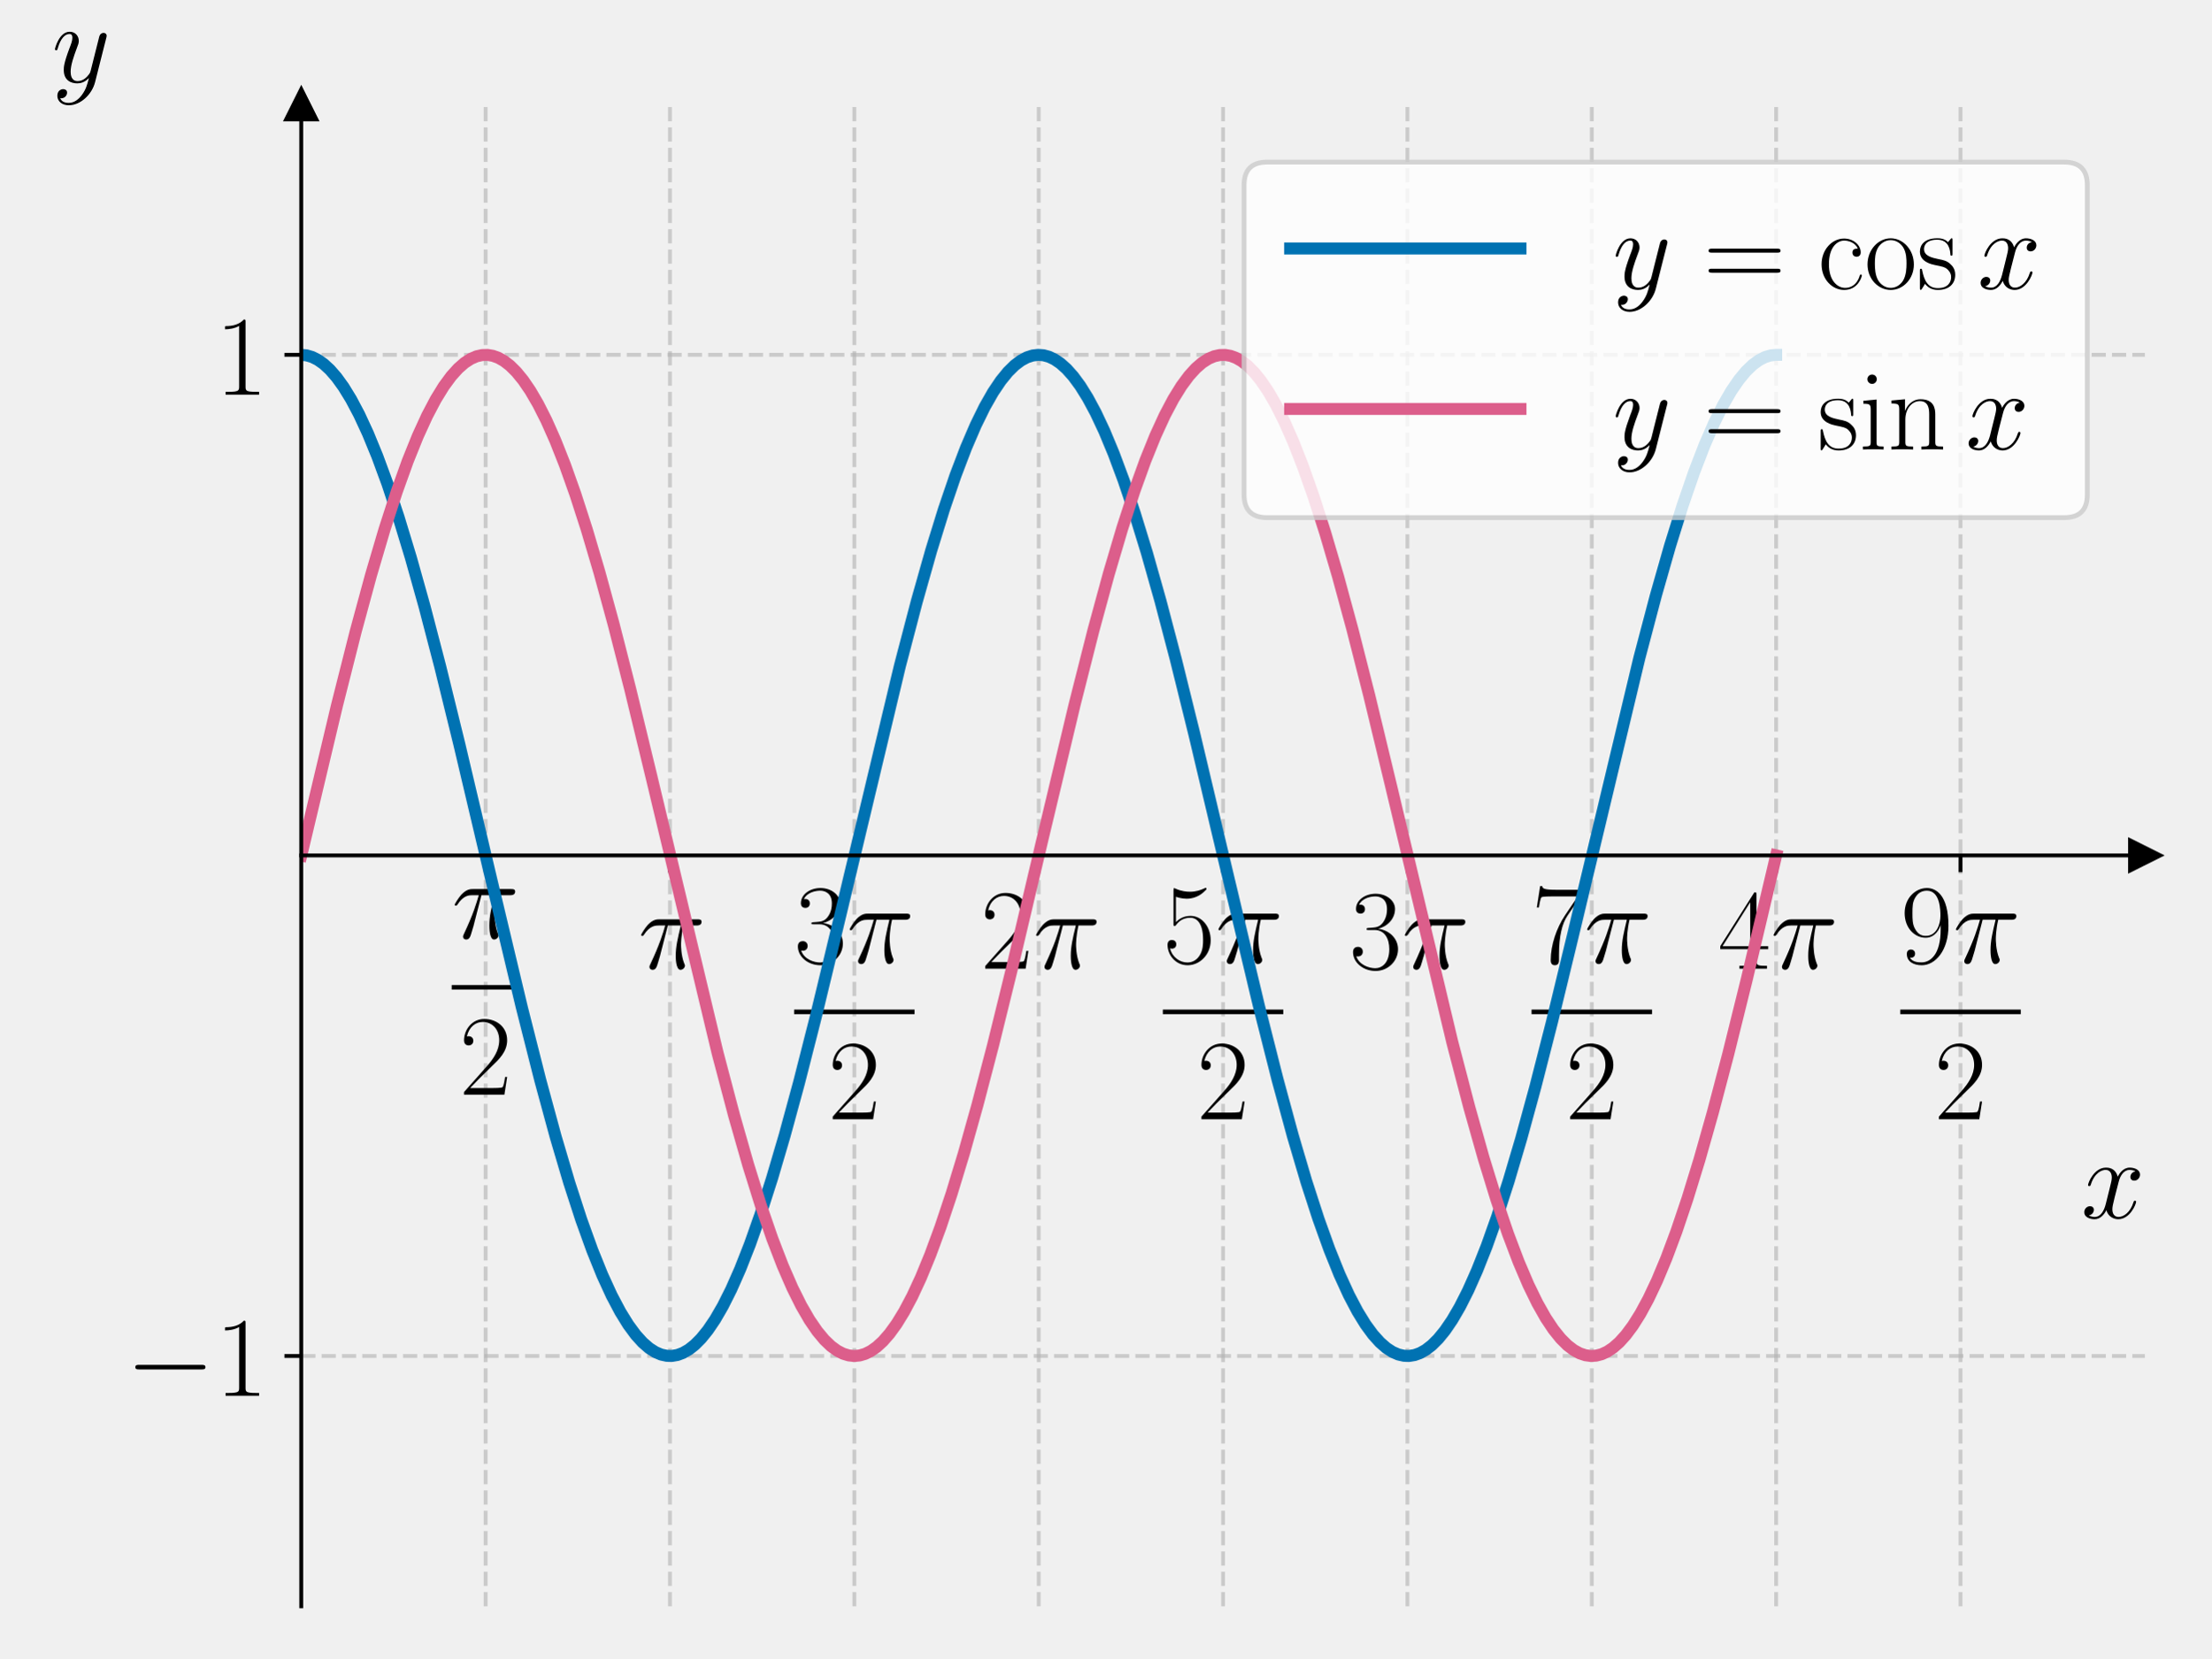
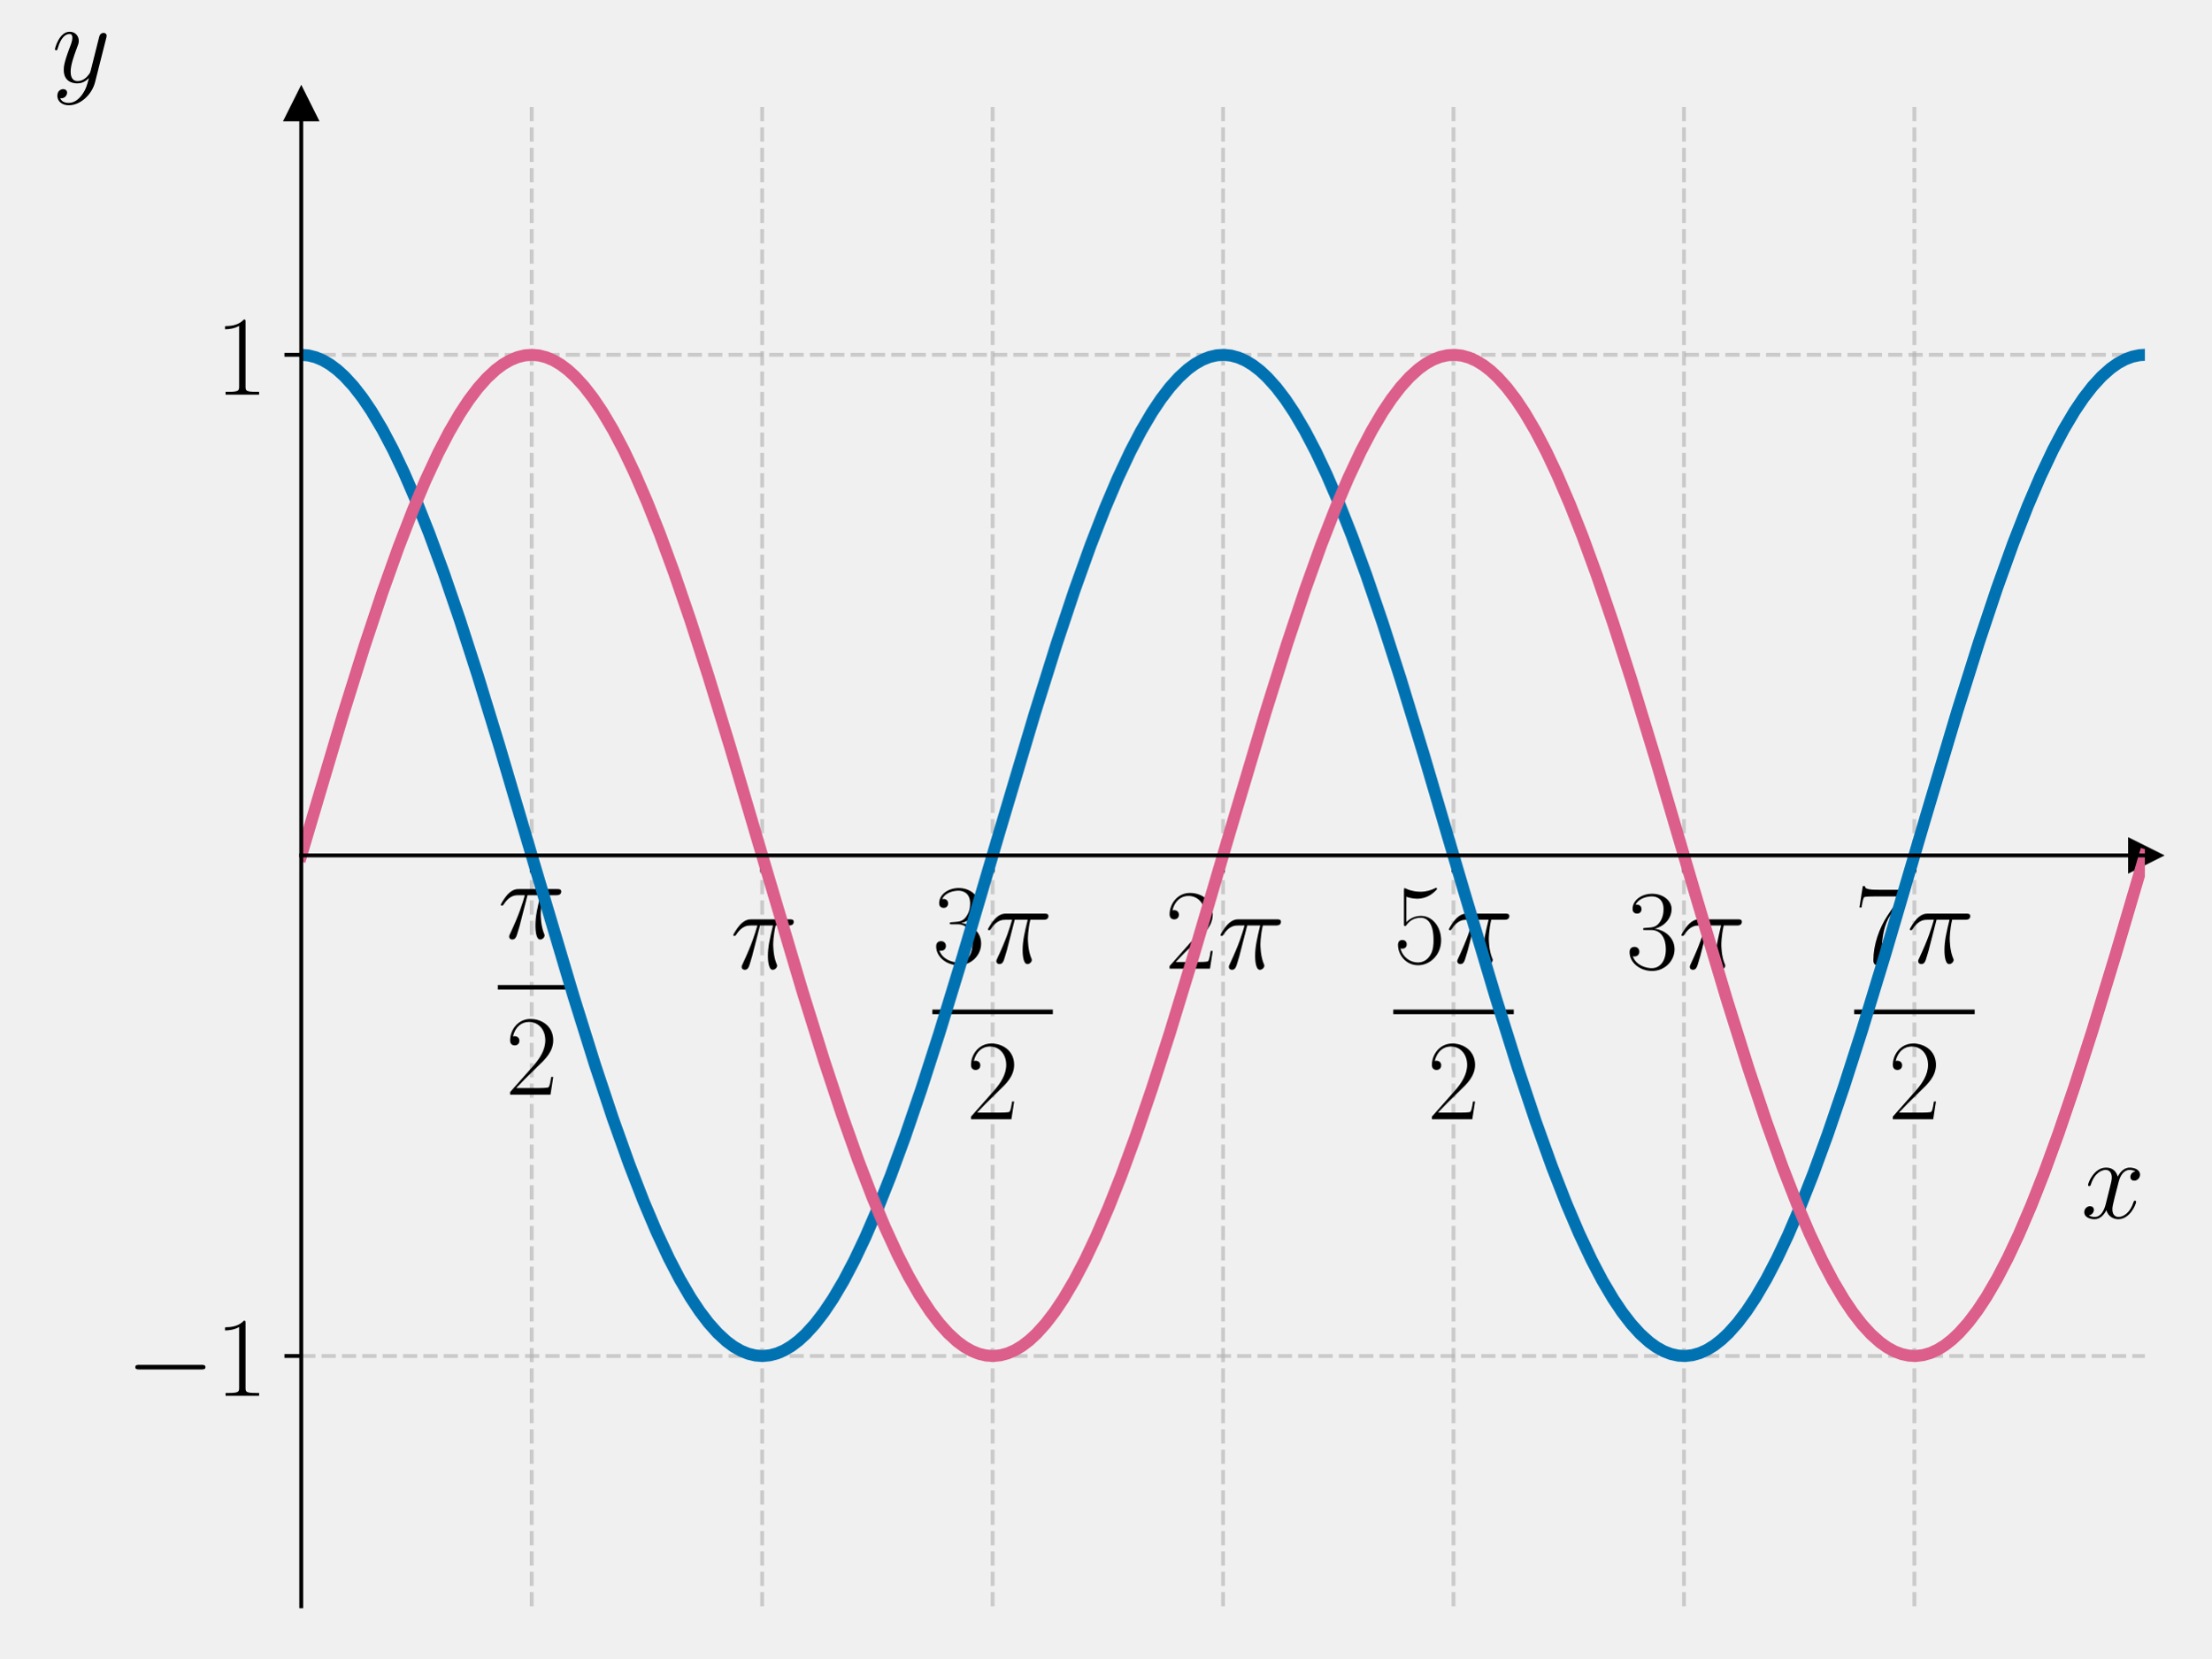
<svg xmlns="http://www.w3.org/2000/svg" xmlns:xlink="http://www.w3.org/1999/xlink" width="460.8pt" height="345.6pt" viewBox="0 0 460.8 345.6" version="1.1">
  <defs>
    <style type="text/css">*{stroke-linejoin: round; stroke-linecap: butt}</style>
  </defs>
  <g id="figure_1">
    <g id="patch_1">
      <path d="M 0 345.6  L 460.8 345.6  L 460.8 0  L 0 0  L 0 345.6  z " style="fill: none" />
    </g>
    <g id="axes_1">
      <g id="patch_2">
        <path d="M 62.778 334.8  L 447 334.8  L 447 21.788  L 62.778 21.788  L 62.778 334.8  z " style="fill: none" />
      </g>
      <g id="matplotlib.axis_1">
        <g id="xtick_1">
          <g id="line2d_1">
-             <path d="M 101.2 334.8  L 101.2 21.788  " clip-path="url(#p72a1cadec9)" style="fill: none; stroke-dasharray: 2.96,1.28; stroke-dashoffset: 0; stroke: #b0b0b0; stroke-opacity: 0.6; stroke-width: 0.8" />
+             <path d="M 110.806 334.8  L 110.806 21.788  " clip-path="url(#pe9a152a2b7)" style="fill: none; stroke-dasharray: 2.96,1.28; stroke-dashoffset: 0; stroke: #b0b0b0; stroke-opacity: 0.6; stroke-width: 0.8" />
          </g>
          <g id="line2d_2">
            <defs>
-               <path id="m06c91d2790" d="M 0 0  L 0 3.5  " style="stroke: #000000; stroke-width: 0.8" />
-             </defs>
-             <g>
-               <use xlink:href="#m06c91d2790" x="101.2" y="178.294" style="stroke: #000000; stroke-width: 0.8" />
+               <path id="m9944174d40" d="M 0 0  L 0 3.5  " style="stroke: #000000; stroke-width: 0.8" />
+             </defs>
+             <g>
+               <use xlink:href="#m9944174d40" x="110.806" y="178.294" style="stroke: #000000; stroke-width: 0.8" />
            </g>
          </g>
          <g id="text_1">
-             <g transform="translate(94.13103 211.7641) scale(0.24 -0.24)">
+             <g transform="translate(103.7366 211.7641) scale(0.24 -0.24)">
              <defs>
                <path id="CMMI12-19" d="M 1658 2408  L 2381 2408  C 2208 1692 2099 1226 2099 716  C 2099 626 2099 -64 2362 -64  C 2496 -64 2611 57 2611 166  C 2611 197 2611 210 2566 306  C 2394 747 2394 1296 2394 1341  C 2394 1379 2394 1832 2528 2408  L 3245 2408  C 3328 2408 3539 2408 3539 2612  C 3539 2752 3418 2752 3302 2752  L 1197 2752  C 1050 2752 832 2752 538 2440  C 371 2254 166 1916 166 1878  C 166 1840 198 1827 237 1827  C 282 1827 288 1846 320 1884  C 653 2408 986 2408 1146 2408  L 1510 2408  C 1370 1929 1210 1373 685 256  C 634 154 634 140 634 102  C 634 -32 749 -64 806 -64  C 992 -64 1043 102 1120 370  C 1222 696 1222 709 1286 964  L 1658 2408  z " transform="scale(0.015625)" />
                <path id="CMR17-32" d="M 2669 989  L 2554 989  C 2490 536 2438 459 2413 420  C 2381 369 1920 369 1830 369  L 602 369  C 832 619 1280 1072 1824 1597  C 2214 1967 2669 2402 2669 3035  C 2669 3790 2067 4224 1395 4224  C 691 4224 262 3604 262 3030  C 262 2780 448 2748 525 2748  C 589 2748 781 2787 781 3010  C 781 3207 614 3264 525 3264  C 486 3264 448 3258 422 3245  C 544 3790 915 4058 1306 4058  C 1862 4058 2227 3617 2227 3035  C 2227 2479 1901 2000 1536 1584  L 262 146  L 262 0  L 2515 0  L 2669 989  z " transform="scale(0.015625)" />
              </defs>
              <use xlink:href="#CMMI12-19" transform="translate(0 67.39804) scale(0.996264)" />
              <use xlink:href="#CMR17-32" transform="translate(6.610069 -68.33884) scale(0.996264)" />
              <path d="M 0 22.914  L 58.911 22.914  L 58.911 26.899  L 0 26.899  L 0 22.914  z " />
            </g>
          </g>
        </g>
        <g id="xtick_2">
          <g id="line2d_3">
-             <path d="M 139.622 334.8  L 139.622 21.788  " clip-path="url(#p72a1cadec9)" style="fill: none; stroke-dasharray: 2.96,1.28; stroke-dashoffset: 0; stroke: #b0b0b0; stroke-opacity: 0.6; stroke-width: 0.8" />
+             <path d="M 158.834 334.8  L 158.834 21.788  " clip-path="url(#pe9a152a2b7)" style="fill: none; stroke-dasharray: 2.96,1.28; stroke-dashoffset: 0; stroke: #b0b0b0; stroke-opacity: 0.6; stroke-width: 0.8" />
          </g>
          <g id="line2d_4">
            <g>
-               <use xlink:href="#m06c91d2790" x="139.622" y="178.294" style="stroke: #000000; stroke-width: 0.8" />
+               <use xlink:href="#m9944174d40" x="158.834" y="178.294" style="stroke: #000000; stroke-width: 0.8" />
            </g>
          </g>
          <g id="text_2">
-             <g transform="translate(132.9822 201.8982) scale(0.24 -0.24)">
+             <g transform="translate(152.1933 201.8982) scale(0.24 -0.24)">
              <use xlink:href="#CMMI12-19" transform="scale(0.996264)" />
            </g>
          </g>
        </g>
        <g id="xtick_3">
          <g id="line2d_5">
-             <path d="M 178.045 334.8  L 178.045 21.788  " clip-path="url(#p72a1cadec9)" style="fill: none; stroke-dasharray: 2.96,1.28; stroke-dashoffset: 0; stroke: #b0b0b0; stroke-opacity: 0.6; stroke-width: 0.8" />
+             <path d="M 206.861 334.8  L 206.861 21.788  " clip-path="url(#pe9a152a2b7)" style="fill: none; stroke-dasharray: 2.96,1.28; stroke-dashoffset: 0; stroke: #b0b0b0; stroke-opacity: 0.6; stroke-width: 0.8" />
          </g>
          <g id="line2d_6">
            <g>
-               <use xlink:href="#m06c91d2790" x="178.045" y="178.294" style="stroke: #000000; stroke-width: 0.8" />
+               <use xlink:href="#m9944174d40" x="206.861" y="178.294" style="stroke: #000000; stroke-width: 0.8" />
            </g>
          </g>
          <g id="text_3">
-             <g transform="translate(165.4925 216.8822) scale(0.24 -0.24)">
+             <g transform="translate(194.3092 216.8822) scale(0.24 -0.24)">
              <defs>
                <path id="CMR17-33" d="M 1414 2157  C 1984 2157 2234 1662 2234 1090  C 2234 320 1824 25 1453 25  C 1114 25 563 194 390 693  C 422 680 454 680 486 680  C 640 680 755 782 755 948  C 755 1133 614 1216 486 1216  C 378 1216 211 1165 211 926  C 211 335 787 -128 1466 -128  C 2176 -128 2720 430 2720 1085  C 2720 1707 2208 2157 1600 2227  C 2086 2328 2554 2756 2554 3329  C 2554 3820 2048 4179 1472 4179  C 890 4179 378 3829 378 3329  C 378 3110 544 3072 627 3072  C 762 3072 877 3155 877 3321  C 877 3486 762 3569 627 3569  C 602 3569 570 3569 544 3557  C 730 3959 1235 4032 1459 4032  C 1683 4032 2106 3925 2106 3320  C 2106 3143 2080 2828 1862 2550  C 1670 2304 1453 2304 1242 2284  C 1210 2284 1062 2269 1037 2269  C 992 2263 966 2257 966 2208  C 966 2163 973 2157 1101 2157  L 1414 2157  z " transform="scale(0.015625)" />
              </defs>
              <use xlink:href="#CMR17-33" transform="translate(0 67.39804) scale(0.996264)" />
              <use xlink:href="#CMMI12-19" transform="translate(45.69048 67.39804) scale(0.996264)" />
              <use xlink:href="#CMR17-32" transform="translate(29.45531 -68.33884) scale(0.996264)" />
              <path d="M 0 22.914  L 104.601 22.914  L 104.601 26.899  L 0 26.899  L 0 22.914  z " />
            </g>
          </g>
        </g>
        <g id="xtick_4">
          <g id="line2d_7">
-             <path d="M 216.467 334.8  L 216.467 21.788  " clip-path="url(#p72a1cadec9)" style="fill: none; stroke-dasharray: 2.96,1.28; stroke-dashoffset: 0; stroke: #b0b0b0; stroke-opacity: 0.6; stroke-width: 0.8" />
+             <path d="M 254.889 334.8  L 254.889 21.788  " clip-path="url(#pe9a152a2b7)" style="fill: none; stroke-dasharray: 2.96,1.28; stroke-dashoffset: 0; stroke: #b0b0b0; stroke-opacity: 0.6; stroke-width: 0.8" />
          </g>
          <g id="line2d_8">
            <g>
-               <use xlink:href="#m06c91d2790" x="216.467" y="178.294" style="stroke: #000000; stroke-width: 0.8" />
+               <use xlink:href="#m9944174d40" x="254.889" y="178.294" style="stroke: #000000; stroke-width: 0.8" />
            </g>
          </g>
          <g id="text_4">
-             <g transform="translate(204.3437 201.8982) scale(0.24 -0.24)">
+             <g transform="translate(242.7659 201.8982) scale(0.24 -0.24)">
              <use xlink:href="#CMR17-32" transform="scale(0.996264)" />
              <use xlink:href="#CMMI12-19" transform="translate(45.69048 0) scale(0.996264)" />
            </g>
          </g>
        </g>
        <g id="xtick_5">
          <g id="line2d_9">
-             <path d="M 254.889 334.8  L 254.889 21.788  " clip-path="url(#p72a1cadec9)" style="fill: none; stroke-dasharray: 2.96,1.28; stroke-dashoffset: 0; stroke: #b0b0b0; stroke-opacity: 0.6; stroke-width: 0.8" />
+             <path d="M 302.917 334.8  L 302.917 21.788  " clip-path="url(#pe9a152a2b7)" style="fill: none; stroke-dasharray: 2.96,1.28; stroke-dashoffset: 0; stroke: #b0b0b0; stroke-opacity: 0.6; stroke-width: 0.8" />
          </g>
          <g id="line2d_10">
            <g>
-               <use xlink:href="#m06c91d2790" x="254.889" y="178.294" style="stroke: #000000; stroke-width: 0.8" />
+               <use xlink:href="#m9944174d40" x="302.917" y="178.294" style="stroke: #000000; stroke-width: 0.8" />
            </g>
          </g>
          <g id="text_5">
-             <g transform="translate(242.3369 216.8822) scale(0.24 -0.24)">
+             <g transform="translate(290.3647 216.8822) scale(0.24 -0.24)">
              <defs>
                <path id="CMR17-35" d="M 730 3692  C 794 3666 1056 3584 1325 3584  C 1920 3584 2246 3911 2432 4100  C 2432 4157 2432 4192 2394 4192  C 2387 4192 2374 4192 2323 4163  C 2099 4058 1837 3973 1517 3973  C 1325 3973 1037 3999 723 4139  C 653 4171 640 4171 634 4171  C 602 4171 595 4164 595 4037  L 595 2203  C 595 2089 595 2057 659 2057  C 691 2057 704 2070 736 2114  C 941 2401 1222 2522 1542 2522  C 1766 2522 2246 2382 2246 1289  C 2246 1085 2246 715 2054 421  C 1894 159 1645 25 1370 25  C 947 25 518 320 403 814  C 429 807 480 795 506 795  C 589 795 749 840 749 1038  C 749 1210 627 1280 506 1280  C 358 1280 262 1190 262 1011  C 262 454 704 -128 1382 -128  C 2042 -128 2669 440 2669 1264  C 2669 2030 2170 2624 1549 2624  C 1222 2624 947 2503 730 2274  L 730 3692  z " transform="scale(0.015625)" />
              </defs>
              <use xlink:href="#CMR17-35" transform="translate(0 67.39804) scale(0.996264)" />
              <use xlink:href="#CMMI12-19" transform="translate(45.69048 67.39804) scale(0.996264)" />
              <use xlink:href="#CMR17-32" transform="translate(29.45531 -68.33884) scale(0.996264)" />
              <path d="M 0 22.914  L 104.601 22.914  L 104.601 26.899  L 0 26.899  L 0 22.914  z " />
            </g>
          </g>
        </g>
        <g id="xtick_6">
          <g id="line2d_11">
-             <path d="M 293.311 334.8  L 293.311 21.788  " clip-path="url(#p72a1cadec9)" style="fill: none; stroke-dasharray: 2.96,1.28; stroke-dashoffset: 0; stroke: #b0b0b0; stroke-opacity: 0.6; stroke-width: 0.8" />
+             <path d="M 350.945 334.8  L 350.945 21.788  " clip-path="url(#pe9a152a2b7)" style="fill: none; stroke-dasharray: 2.96,1.28; stroke-dashoffset: 0; stroke: #b0b0b0; stroke-opacity: 0.6; stroke-width: 0.8" />
          </g>
          <g id="line2d_12">
            <g>
-               <use xlink:href="#m06c91d2790" x="293.311" y="178.294" style="stroke: #000000; stroke-width: 0.8" />
+               <use xlink:href="#m9944174d40" x="350.945" y="178.294" style="stroke: #000000; stroke-width: 0.8" />
            </g>
          </g>
          <g id="text_6">
-             <g transform="translate(281.1881 201.8982) scale(0.24 -0.24)">
+             <g transform="translate(338.8213 201.8982) scale(0.24 -0.24)">
              <use xlink:href="#CMR17-33" transform="scale(0.996264)" />
              <use xlink:href="#CMMI12-19" transform="translate(45.69048 0) scale(0.996264)" />
            </g>
          </g>
        </g>
        <g id="xtick_7">
          <g id="line2d_13">
-             <path d="M 331.733 334.8  L 331.733 21.788  " clip-path="url(#p72a1cadec9)" style="fill: none; stroke-dasharray: 2.96,1.28; stroke-dashoffset: 0; stroke: #b0b0b0; stroke-opacity: 0.6; stroke-width: 0.8" />
+             <path d="M 398.972 334.8  L 398.972 21.788  " clip-path="url(#pe9a152a2b7)" style="fill: none; stroke-dasharray: 2.96,1.28; stroke-dashoffset: 0; stroke: #b0b0b0; stroke-opacity: 0.6; stroke-width: 0.8" />
          </g>
          <g id="line2d_14">
            <g>
-               <use xlink:href="#m06c91d2790" x="331.733" y="178.294" style="stroke: #000000; stroke-width: 0.8" />
+               <use xlink:href="#m9944174d40" x="398.972" y="178.294" style="stroke: #000000; stroke-width: 0.8" />
            </g>
          </g>
          <g id="text_7">
-             <g transform="translate(319.1813 216.8822) scale(0.24 -0.24)">
+             <g transform="translate(386.4201 216.8822) scale(0.24 -0.24)">
              <defs>
                <path id="CMR17-37" d="M 2886 3941  L 2886 4081  L 1382 4081  C 634 4081 621 4165 595 4288  L 480 4288  L 294 3094  L 410 3094  C 429 3215 474 3540 550 3661  C 589 3712 1062 3712 1171 3712  L 2579 3712  L 1869 2661  C 1395 1954 1069 999 1069 165  C 1069 89 1069 -128 1299 -128  C 1530 -128 1530 89 1530 171  L 1530 465  C 1530 1508 1709 2196 2003 2636  L 2886 3941  z " transform="scale(0.015625)" />
              </defs>
              <use xlink:href="#CMR17-37" transform="translate(0 67.39804) scale(0.996264)" />
              <use xlink:href="#CMMI12-19" transform="translate(45.69048 67.39804) scale(0.996264)" />
              <use xlink:href="#CMR17-32" transform="translate(29.45531 -68.33884) scale(0.996264)" />
              <path d="M 0 22.914  L 104.601 22.914  L 104.601 26.899  L 0 26.899  L 0 22.914  z " />
            </g>
          </g>
        </g>
-         <g id="xtick_8">
-           <g id="line2d_15">
-             <path d="M 370.156 334.8  L 370.156 21.788  " clip-path="url(#p72a1cadec9)" style="fill: none; stroke-dasharray: 2.96,1.28; stroke-dashoffset: 0; stroke: #b0b0b0; stroke-opacity: 0.6; stroke-width: 0.8" />
-           </g>
-           <g id="line2d_16">
-             <g>
-               <use xlink:href="#m06c91d2790" x="370.156" y="178.294" style="stroke: #000000; stroke-width: 0.8" />
-             </g>
-           </g>
-           <g id="text_8">
-             <g transform="translate(358.0324 201.8982) scale(0.24 -0.24)">
-               <defs>
-                 <path id="CMR17-34" d="M 2150 4122  C 2150 4256 2144 4256 2029 4256  L 128 1254  L 128 1088  L 1779 1088  L 1779 457  C 1779 224 1766 160 1318 160  L 1197 160  L 1197 0  C 1402 0 1747 0 1965 0  C 2182 0 2528 0 2733 0  L 2733 160  L 2611 160  C 2163 160 2150 224 2150 457  L 2150 1088  L 2803 1088  L 2803 1254  L 2150 1254  L 2150 4122  z M 1798 3703  L 1798 1254  L 256 1254  L 1798 3703  z " transform="scale(0.015625)" />
-               </defs>
-               <use xlink:href="#CMR17-34" transform="scale(0.996264)" />
-               <use xlink:href="#CMMI12-19" transform="translate(45.69048 0) scale(0.996264)" />
-             </g>
-           </g>
-         </g>
-         <g id="xtick_9">
-           <g id="line2d_17">
-             <path d="M 408.578 334.8  L 408.578 21.788  " clip-path="url(#p72a1cadec9)" style="fill: none; stroke-dasharray: 2.96,1.28; stroke-dashoffset: 0; stroke: #b0b0b0; stroke-opacity: 0.6; stroke-width: 0.8" />
-           </g>
-           <g id="line2d_18">
-             <g>
-               <use xlink:href="#m06c91d2790" x="408.578" y="178.294" style="stroke: #000000; stroke-width: 0.8" />
-             </g>
-           </g>
-           <g id="text_9">
-             <g transform="translate(396.0257 216.8822) scale(0.24 -0.24)">
-               <defs>
-                 <path id="CMR17-39" d="M 2253 1864  C 2253 464 1670 31 1190 31  C 1043 31 685 31 538 294  C 704 268 826 357 826 518  C 826 692 685 749 595 749  C 538 749 365 723 365 506  C 365 71 742 -128 1203 -128  C 1939 -128 2688 674 2688 2073  C 2688 3817 1971 4179 1485 4179  C 851 4179 243 3628 243 2778  C 243 1991 762 1408 1414 1408  C 1952 1408 2189 1903 2253 2112  L 2253 1864  z M 1427 1510  C 1254 1510 1011 1542 813 1922  C 678 2169 678 2461 678 2771  C 678 3146 678 3405 858 3684  C 947 3817 1114 4032 1485 4032  C 2240 4032 2240 2885 2240 2632  C 2240 2182 2035 1510 1427 1510  z " transform="scale(0.015625)" />
-               </defs>
-               <use xlink:href="#CMR17-39" transform="translate(0 67.39804) scale(0.996264)" />
-               <use xlink:href="#CMMI12-19" transform="translate(45.69048 67.39804) scale(0.996264)" />
-               <use xlink:href="#CMR17-32" transform="translate(29.45531 -68.33884) scale(0.996264)" />
-               <path d="M 0 22.914  L 104.601 22.914  L 104.601 26.899  L 0 26.899  L 0 22.914  z " />
-             </g>
-           </g>
-         </g>
-         <g id="text_10">
+         <g id="text_8">
          <g transform="translate(433.6958 253.8879) scale(0.24 -0.24)">
            <defs>
              <path id="CMMI12-78" d="M 3034 2606  C 2829 2567 2752 2414 2752 2293  C 2752 2139 2874 2088 2963 2088  C 3155 2088 3290 2254 3290 2427  C 3290 2695 2982 2816 2714 2816  C 2323 2816 2106 2433 2048 2312  C 1901 2816 1504 2816 1389 2816  C 736 2816 390 1980 390 1839  C 390 1814 416 1782 461 1782  C 512 1782 525 1820 538 1846  C 755 2555 1184 2689 1370 2689  C 1658 2689 1715 2420 1715 2267  C 1715 2127 1677 1980 1600 1673  L 1382 798  C 1286 415 1101 64 762 64  C 730 64 570 64 435 147  C 666 192 717 383 717 460  C 717 588 621 664 499 664  C 346 664 179 530 179 326  C 179 57 480 -64 755 -64  C 1062 -64 1280 179 1414 441  C 1517 64 1837 -64 2074 -64  C 2726 -64 3072 773 3072 913  C 3072 945 3046 971 3008 971  C 2950 971 2944 939 2925 888  C 2752 326 2381 64 2093 64  C 1869 64 1747 230 1747 492  C 1747 632 1773 734 1875 1156  L 2099 2024  C 2195 2408 2413 2689 2707 2689  C 2720 2689 2899 2689 3034 2606  z " transform="scale(0.015625)" />
            </defs>
            <use xlink:href="#CMMI12-78" transform="scale(0.996264)" />
          </g>
        </g>
      </g>
      <g id="matplotlib.axis_2">
        <g id="ytick_1">
-           <g id="line2d_19">
-             <path d="M 62.778 282.631  L 447 282.631  " clip-path="url(#p72a1cadec9)" style="fill: none; stroke-dasharray: 2.96,1.28; stroke-dashoffset: 0; stroke: #b0b0b0; stroke-opacity: 0.6; stroke-width: 0.8" />
-           </g>
-           <g id="line2d_20">
-             <defs>
-               <path id="mbc1b66e32e" d="M 0 0  L -3.5 0  " style="stroke: #000000; stroke-width: 0.8" />
-             </defs>
-             <g>
-               <use xlink:href="#mbc1b66e32e" x="62.778" y="282.631" style="stroke: #000000; stroke-width: 0.8" />
-             </g>
-           </g>
-           <g id="text_11">
+           <g id="line2d_15">
+             <path d="M 62.778 282.631  L 447 282.631  " clip-path="url(#pe9a152a2b7)" style="fill: none; stroke-dasharray: 2.96,1.28; stroke-dashoffset: 0; stroke: #b0b0b0; stroke-opacity: 0.6; stroke-width: 0.8" />
+           </g>
+           <g id="line2d_16">
+             <defs>
+               <path id="mb268bacf54" d="M 0 0  L -3.5 0  " style="stroke: #000000; stroke-width: 0.8" />
+             </defs>
+             <g>
+               <use xlink:href="#mb268bacf54" x="62.778" y="282.631" style="stroke: #000000; stroke-width: 0.8" />
+             </g>
+           </g>
+           <g id="text_9">
            <g transform="translate(26.2154 290.9335) scale(0.24 -0.24)">
              <defs>
                <path id="CMSY10-0" d="M 4218 1472  C 4326 1472 4442 1472 4442 1600  C 4442 1728 4326 1728 4218 1728  L 755 1728  C 646 1728 531 1728 531 1600  C 531 1472 646 1472 755 1472  L 4218 1472  z " transform="scale(0.015625)" />
                <path id="CMR17-31" d="M 1702 4058  C 1702 4192 1696 4192 1606 4192  C 1357 3916 979 3827 621 3827  C 602 3827 570 3827 563 3808  C 557 3795 557 3782 557 3648  C 755 3648 1088 3686 1344 3839  L 1344 461  C 1344 236 1331 160 781 160  L 589 160  L 589 0  C 896 0 1216 0 1523 0  C 1830 0 2150 0 2458 0  L 2458 160  L 2266 160  C 1715 160 1702 230 1702 458  L 1702 4058  z " transform="scale(0.015625)" />
              </defs>
              <use xlink:href="#CMSY10-0" transform="scale(0.996264)" />
              <use xlink:href="#CMR17-31" transform="translate(77.48747 0) scale(0.996264)" />
            </g>
          </g>
        </g>
        <g id="ytick_2">
-           <g id="line2d_21">
-             <path d="M 62.778 73.956  L 447 73.956  " clip-path="url(#p72a1cadec9)" style="fill: none; stroke-dasharray: 2.96,1.28; stroke-dashoffset: 0; stroke: #b0b0b0; stroke-opacity: 0.6; stroke-width: 0.8" />
-           </g>
-           <g id="line2d_22">
-             <g>
-               <use xlink:href="#mbc1b66e32e" x="62.778" y="73.956" style="stroke: #000000; stroke-width: 0.8" />
-             </g>
-           </g>
-           <g id="text_12">
+           <g id="line2d_17">
+             <path d="M 62.778 73.956  L 447 73.956  " clip-path="url(#pe9a152a2b7)" style="fill: none; stroke-dasharray: 2.96,1.28; stroke-dashoffset: 0; stroke: #b0b0b0; stroke-opacity: 0.6; stroke-width: 0.8" />
+           </g>
+           <g id="line2d_18">
+             <g>
+               <use xlink:href="#mb268bacf54" x="62.778" y="73.956" style="stroke: #000000; stroke-width: 0.8" />
+             </g>
+           </g>
+           <g id="text_10">
            <g transform="translate(44.81239 82.25852) scale(0.24 -0.24)">
              <use xlink:href="#CMR17-31" transform="scale(0.996264)" />
            </g>
          </g>
        </g>
-         <g id="text_13">
+         <g id="text_11">
          <g transform="translate(10.8 17.13682) scale(0.24 -0.24)">
            <defs>
              <path id="CMMI12-79" d="M 1683 -700  C 1510 -939 1261 -1152 947 -1152  C 870 -1152 563 -1152 467 -889  C 486 -895 518 -895 531 -895  C 723 -895 851 -729 851 -582  C 851 -435 730 -384 634 -384  C 531 -384 307 -458 307 -759  C 307 -1071 582 -1286 947 -1286  C 1587 -1286 2234 -700 2413 6  L 3040 2485  C 3046 2517 3059 2556 3059 2594  C 3059 2689 2982 2753 2886 2753  C 2829 2753 2694 2727 2643 2535  L 2170 658  C 2138 543 2138 530 2086 460  C 1958 281 1747 64 1440 64  C 1082 64 1050 415 1050 588  C 1050 952 1222 1443 1395 1903  C 1466 2088 1504 2178 1504 2305  C 1504 2574 1312 2816 998 2816  C 410 2816 173 1890 173 1839  C 173 1814 198 1782 243 1782  C 301 1782 307 1807 333 1897  C 486 2433 730 2689 979 2689  C 1037 2689 1146 2689 1146 2478  C 1146 2312 1075 2127 979 1884  C 666 1047 666 837 666 683  C 666 77 1101 -64 1421 -64  C 1606 -64 1837 -6 2061 230  L 2067 224  C 1971 -147 1907 -392 1683 -700  z " transform="scale(0.015625)" />
            </defs>
            <use xlink:href="#CMMI12-79" transform="scale(0.996264)" />
          </g>
        </g>
      </g>
-       <g id="line2d_23">
+       <g id="line2d_19">
        <defs>
-           <path id="m1f327daba5" d="M 3 0  L -3 -3  L -3 3  z " style="stroke: #000000; stroke-linejoin: miter" />
+           <path id="md5159b02bd" d="M 3 0  L -3 -3  L -3 3  z " style="stroke: #000000; stroke-linejoin: miter" />
        </defs>
        <g>
-           <use xlink:href="#m1f327daba5" x="447" y="178.294" style="stroke: #000000; stroke-linejoin: miter" />
-         </g>
-       </g>
-       <g id="line2d_24">
+           <use xlink:href="#md5159b02bd" x="447" y="178.294" style="stroke: #000000; stroke-linejoin: miter" />
+         </g>
+       </g>
+       <g id="line2d_20">
        <defs>
-           <path id="me279d0e3fe" d="M 0 -3  L -3 3  L 3 3  z " style="stroke: #000000; stroke-linejoin: miter" />
+           <path id="m9b8080bb6d" d="M 0 -3  L -3 3  L 3 3  z " style="stroke: #000000; stroke-linejoin: miter" />
        </defs>
        <g>
-           <use xlink:href="#me279d0e3fe" x="62.778" y="21.788" style="stroke: #000000; stroke-linejoin: miter" />
-         </g>
-       </g>
-       <g id="line2d_25">
-         <path d="M 62.778 73.956  L 63.904 74.067  L 65.048 74.405  L 66.23 74.994  L 67.45 75.854  L 68.744 77.045  L 70.114 78.614  L 71.577 80.635  L 73.153 83.203  L 74.842 86.391  L 76.662 90.318  L 78.632 95.116  L 80.752 100.881  L 83.06 107.815  L 85.611 116.209  L 88.463 126.385  L 91.728 138.891  L 95.724 155.129  L 102.028 181.824  L 108.707 209.816  L 112.591 225.145  L 115.799 236.936  L 118.614 246.455  L 121.128 254.201  L 123.417 260.558  L 125.518 265.761  L 127.469 270.016  L 129.271 273.426  L 130.94 276.127  L 132.498 278.236  L 133.942 279.831  L 135.293 281.001  L 136.569 281.819  L 137.77 282.332  L 138.933 282.59  L 140.059 282.615  L 141.184 282.419  L 142.329 281.993  L 143.53 281.303  L 144.787 280.314  L 146.119 278.973  L 147.526 277.232  L 149.027 275.014  L 150.64 272.224  L 152.385 268.748  L 154.262 264.497  L 156.288 259.337  L 158.483 253.121  L 160.884 245.634  L 163.53 236.637  L 166.513 225.681  L 170.003 211.982  L 174.487 193.416  L 187.545 138.78  L 191.054 125.382  L 194.056 114.771  L 196.72 106.15  L 199.121 99.109  L 201.317 93.338  L 203.343 88.618  L 205.219 84.794  L 206.945 81.762  L 208.559 79.362  L 210.06 77.515  L 211.467 76.129  L 212.78 75.139  L 214.018 74.479  L 215.2 74.096  L 216.345 73.958  L 217.471 74.044  L 218.615 74.358  L 219.778 74.911  L 220.998 75.741  L 222.292 76.902  L 223.662 78.438  L 225.126 80.425  L 226.683 82.925  L 228.353 86.034  L 230.154 89.869  L 232.105 94.563  L 234.206 100.213  L 236.495 107.022  L 239.009 115.217  L 241.824 125.175  L 245.032 137.376  L 248.916 153.067  L 254.657 177.303  L 262.331 209.549  L 266.233 224.966  L 269.441 236.77  L 272.256 246.304  L 274.77 254.063  L 277.059 260.434  L 279.16 265.652  L 281.111 269.92  L 282.912 273.344  L 284.582 276.058  L 286.139 278.179  L 287.584 279.784  L 288.935 280.966  L 290.211 281.794  L 291.412 282.317  L 292.575 282.584  L 293.701 282.618  L 294.826 282.431  L 295.971 282.015  L 297.153 281.347  L 298.41 280.373  L 299.723 279.067  L 301.13 277.346  L 302.631 275.149  L 304.245 272.38  L 305.971 268.966  L 307.828 264.789  L 309.836 259.714  L 312.012 253.594  L 314.395 246.213  L 317.022 237.332  L 319.986 226.499  L 323.438 213.003  L 327.829 194.88  L 341.656 137.119  L 345.09 124.111  L 348.035 113.792  L 350.662 105.373  L 353.045 98.461  L 355.221 92.807  L 357.229 88.191  L 359.086 84.46  L 360.812 81.476  L 362.407 79.148  L 363.889 77.362  L 365.278 76.024  L 366.572 75.074  L 367.81 74.436  L 368.992 74.074  L 370.137 73.956  L 370.156 73.956  L 370.156 73.956  " clip-path="url(#p72a1cadec9)" style="fill: none; stroke: #0072b2; stroke-width: 2.5; stroke-linecap: square" />
-       </g>
-       <g id="line2d_26">
-         <path d="M 62.778 178.294  L 70.208 147.087  L 74.11 131.666  L 77.319 119.859  L 80.133 110.322  L 82.666 102.504  L 84.955 96.135  L 87.056 90.919  L 89.007 86.653  L 90.809 83.232  L 92.478 80.519  L 94.036 78.4  L 95.48 76.796  L 96.831 75.616  L 98.107 74.79  L 99.308 74.268  L 100.471 74.003  L 101.597 73.97  L 102.722 74.158  L 103.867 74.576  L 105.049 75.245  L 106.306 76.221  L 107.619 77.528  L 109.026 79.251  L 110.527 81.45  L 112.141 84.22  L 113.867 87.636  L 115.724 91.816  L 117.732 96.893  L 119.908 103.014  L 122.291 110.398  L 124.918 119.28  L 127.882 130.115  L 131.334 143.613  L 135.725 161.738  L 149.552 219.496  L 152.986 232.502  L 155.931 242.82  L 158.558 251.236  L 160.941 258.146  L 163.117 263.797  L 165.125 268.412  L 166.982 272.141  L 168.708 275.123  L 170.303 277.449  L 171.785 279.234  L 173.174 280.569  L 174.468 281.518  L 175.706 282.155  L 176.888 282.515  L 178.033 282.631  L 179.159 282.523  L 180.303 282.187  L 181.485 281.601  L 182.705 280.744  L 183.999 279.555  L 185.369 277.989  L 186.832 275.97  L 188.408 273.405  L 190.097 270.22  L 191.917 266.297  L 193.887 261.502  L 196.007 255.741  L 198.315 248.81  L 200.866 240.419  L 203.699 230.315  L 206.964 217.817  L 210.941 201.663  L 217.189 175.213  L 223.962 146.82  L 227.865 131.416  L 231.073 119.627  L 233.887 110.11  L 236.401 102.366  L 238.69 96.012  L 240.792 90.81  L 242.743 86.558  L 244.544 83.149  L 246.214 80.45  L 247.771 78.343  L 249.216 76.75  L 250.567 75.581  L 251.843 74.765  L 253.043 74.253  L 254.207 73.997  L 255.332 73.973  L 256.458 74.171  L 257.603 74.598  L 258.803 75.289  L 260.06 76.279  L 261.392 77.622  L 262.8 79.365  L 264.319 81.615  L 265.933 84.411  L 267.678 87.895  L 269.554 92.153  L 271.58 97.32  L 273.775 103.543  L 276.177 111.038  L 278.841 120.108  L 281.843 131.148  L 285.351 144.937  L 289.873 163.676  L 302.669 217.243  L 306.196 230.748  L 309.198 241.395  L 311.862 250.054  L 314.282 257.185  L 316.496 263.034  L 318.523 267.78  L 320.399 271.628  L 322.144 274.715  L 323.757 277.133  L 325.258 278.997  L 326.665 280.4  L 327.979 281.404  L 329.217 282.08  L 330.399 282.476  L 331.543 282.628  L 332.669 282.555  L 333.814 282.254  L 334.977 281.715  L 336.196 280.899  L 337.472 279.773  L 338.842 278.256  L 340.305 276.29  L 341.863 273.812  L 343.532 270.726  L 345.334 266.915  L 347.266 262.292  L 349.367 256.672  L 351.656 249.894  L 354.17 241.729  L 356.966 231.868  L 360.155 219.772  L 364.002 204.268  L 369.574 180.775  L 370.156 178.294  L 370.156 178.294  " clip-path="url(#p72a1cadec9)" style="fill: none; stroke: #dc5e8b; stroke-width: 2.5; stroke-linecap: square" />
+           <use xlink:href="#m9b8080bb6d" x="62.778" y="21.788" style="stroke: #000000; stroke-linejoin: miter" />
+         </g>
+       </g>
+       <g id="line2d_21">
+         <path d="M 62.778 73.956  L 64.28 74.082  L 65.783 74.46  L 67.285 75.088  L 68.787 75.965  L 70.29 77.089  L 71.792 78.458  L 73.67 80.507  L 75.548 82.925  L 77.426 85.702  L 79.679 89.495  L 81.933 93.77  L 84.186 98.504  L 86.815 104.573  L 89.445 111.186  L 92.449 119.348  L 95.829 129.207  L 99.585 140.858  L 104.092 155.568  L 111.228 179.736  L 119.491 207.535  L 123.998 221.928  L 127.754 233.212  L 131.134 242.665  L 134.139 250.411  L 136.768 256.62  L 139.397 262.25  L 141.651 266.584  L 143.904 270.438  L 145.782 273.269  L 147.66 275.741  L 149.538 277.846  L 151.416 279.576  L 152.918 280.685  L 154.42 281.546  L 155.923 282.159  L 157.425 282.521  L 158.927 282.631  L 160.43 282.489  L 161.932 282.096  L 163.434 281.452  L 164.937 280.559  L 166.439 279.42  L 167.941 278.036  L 169.819 275.969  L 171.697 273.532  L 173.575 270.737  L 175.829 266.924  L 178.082 262.629  L 180.336 257.877  L 182.965 251.788  L 185.594 245.156  L 188.599 236.975  L 191.979 227.098  L 195.735 215.431  L 200.617 199.454  L 208.504 172.689  L 215.641 148.745  L 220.148 134.368  L 223.903 123.103  L 227.284 113.671  L 230.288 105.946  L 232.917 99.756  L 235.547 94.147  L 237.8 89.833  L 240.054 85.999  L 241.931 83.186  L 243.809 80.732  L 245.687 78.646  L 247.565 76.935  L 249.068 75.842  L 250.57 74.996  L 252.072 74.399  L 253.575 74.053  L 255.077 73.958  L 256.579 74.116  L 258.082 74.525  L 259.584 75.184  L 261.086 76.092  L 262.589 77.247  L 264.091 78.646  L 265.969 80.732  L 267.847 83.186  L 269.725 85.999  L 271.978 89.833  L 274.232 94.147  L 276.485 98.919  L 279.114 105.028  L 281.743 111.678  L 284.748 119.878  L 288.128 129.773  L 291.884 141.457  L 296.767 157.448  L 305.029 185.497  L 311.79 208.15  L 316.297 222.51  L 320.053 233.756  L 323.433 243.168  L 326.438 250.873  L 329.067 257.042  L 331.696 262.629  L 333.949 266.924  L 336.203 270.737  L 338.081 273.532  L 339.959 275.969  L 341.837 278.036  L 343.715 279.728  L 345.217 280.806  L 346.719 281.637  L 348.222 282.218  L 349.724 282.548  L 351.226 282.627  L 352.729 282.454  L 354.231 282.029  L 355.733 281.354  L 357.236 280.43  L 358.738 279.26  L 360.24 277.846  L 362.118 275.741  L 363.996 273.269  L 365.874 270.438  L 368.127 266.584  L 370.381 262.25  L 372.634 257.461  L 375.264 251.332  L 377.893 244.663  L 380.897 236.444  L 384.278 226.531  L 388.033 214.831  L 392.916 198.826  L 401.179 170.771  L 407.939 148.131  L 412.446 133.788  L 416.202 122.56  L 419.582 113.169  L 422.587 105.485  L 425.216 99.336  L 427.845 93.77  L 430.099 89.495  L 432.352 85.702  L 434.23 82.925  L 436.108 80.507  L 437.986 78.458  L 439.864 76.785  L 441.366 75.722  L 442.869 74.907  L 444.371 74.342  L 445.873 74.027  L 447 73.956  L 447 73.956  " clip-path="url(#pe9a152a2b7)" style="fill: none; stroke: #0072b2; stroke-width: 2.5; stroke-linecap: square" />
+       </g>
+       <g id="line2d_22">
+         <path d="M 62.778 178.294  L 71.417 149.206  L 75.924 134.805  L 79.679 123.511  L 83.06 114.049  L 86.064 106.293  L 88.693 100.074  L 91.322 94.433  L 93.576 90.089  L 95.829 86.224  L 97.707 83.385  L 99.585 80.904  L 101.463 78.789  L 103.341 77.05  L 104.843 75.934  L 106.346 75.064  L 107.848 74.444  L 109.35 74.074  L 110.853 73.956  L 112.355 74.09  L 113.857 74.476  L 115.36 75.111  L 116.862 75.996  L 118.364 77.128  L 119.867 78.504  L 121.745 80.563  L 123.623 82.99  L 125.501 85.776  L 127.754 89.579  L 130.008 93.864  L 132.261 98.607  L 134.89 104.686  L 137.519 111.309  L 140.524 119.481  L 143.904 129.348  L 147.66 141.007  L 152.167 155.724  L 159.303 179.896  L 167.19 206.457  L 171.697 220.907  L 175.453 232.256  L 178.833 241.779  L 181.838 249.596  L 184.467 255.875  L 187.096 261.58  L 189.35 265.981  L 191.603 269.907  L 193.857 273.335  L 195.735 275.798  L 197.613 277.894  L 199.49 279.614  L 200.993 280.715  L 202.495 281.569  L 203.997 282.174  L 205.5 282.528  L 207.002 282.63  L 208.504 282.481  L 210.007 282.08  L 211.509 281.428  L 213.011 280.528  L 214.514 279.38  L 216.016 277.989  L 217.894 275.912  L 219.772 273.467  L 221.65 270.663  L 223.903 266.839  L 226.157 262.535  L 228.41 257.773  L 231.04 251.674  L 233.669 245.033  L 236.673 236.842  L 240.054 226.956  L 243.809 215.281  L 248.692 199.297  L 256.579 172.529  L 263.715 148.591  L 268.222 134.223  L 271.978 122.967  L 275.358 113.545  L 278.363 105.83  L 280.992 99.651  L 283.621 94.053  L 285.875 89.748  L 288.128 85.925  L 290.006 83.121  L 291.884 80.676  L 293.762 78.598  L 295.64 76.897  L 297.142 75.812  L 298.645 74.973  L 300.147 74.384  L 301.649 74.046  L 303.152 73.959  L 304.654 74.125  L 306.156 74.541  L 307.659 75.209  L 309.161 76.124  L 310.663 77.287  L 312.166 78.693  L 314.043 80.789  L 315.921 83.252  L 317.799 86.074  L 320.053 89.918  L 322.306 94.242  L 324.56 99.023  L 327.189 105.142  L 329.818 111.801  L 332.823 120.011  L 336.203 129.915  L 339.959 141.607  L 344.841 157.605  L 353.104 185.657  L 359.865 208.303  L 364.372 222.655  L 368.127 233.892  L 371.508 243.293  L 374.512 250.988  L 377.141 257.147  L 379.771 262.723  L 382.024 267.008  L 384.278 270.811  L 386.155 273.598  L 388.033 276.025  L 389.911 278.083  L 391.789 279.765  L 393.292 280.836  L 394.794 281.659  L 396.296 282.232  L 397.799 282.554  L 399.301 282.625  L 400.803 282.444  L 402.306 282.012  L 403.808 281.329  L 405.31 280.398  L 406.813 279.22  L 408.315 277.798  L 410.193 275.684  L 412.071 273.202  L 413.949 270.363  L 416.202 266.499  L 418.456 262.155  L 420.709 257.356  L 423.338 251.217  L 425.967 244.539  L 428.972 236.311  L 432.352 226.389  L 436.108 214.681  L 440.991 198.669  L 447 178.294  L 447 178.294  " clip-path="url(#pe9a152a2b7)" style="fill: none; stroke: #dc5e8b; stroke-width: 2.5; stroke-linecap: square" />
      </g>
      <g id="patch_3">
        <path d="M 62.778 334.8  L 62.778 21.788  " style="fill: none; stroke: #000000; stroke-width: 0.8; stroke-linejoin: miter; stroke-linecap: square" />
      </g>
      <g id="patch_4">
        <path d="M 447 334.8  L 447 21.788  " style="fill: none" />
      </g>
      <g id="patch_5">
        <path d="M 62.778 178.294  L 447 178.294  " style="fill: none; stroke: #000000; stroke-width: 0.8; stroke-linejoin: miter; stroke-linecap: square" />
      </g>
      <g id="patch_6">
        <path d="M 62.778 21.788  L 447 21.788  " style="fill: none" />
-       </g>
-       <g id="legend_1">
-         <g id="patch_7">
-           <path d="M 264.068 107.889  L 430.2 107.889  Q 435 107.889 435 103.089  L 435 38.588  Q 435 33.788 430.2 33.788  L 264.068 33.788  Q 259.268 33.788 259.268 38.588  L 259.268 103.089  Q 259.268 107.889 264.068 107.889  z " style="fill: #ffffff; opacity: 0.8; stroke: #cccccc; stroke-linejoin: miter" />
-         </g>
-         <g id="line2d_27">
-           <path d="M 268.868 51.788  L 292.868 51.788  L 316.868 51.788  " style="fill: none; stroke: #0072b2; stroke-width: 2.5; stroke-linecap: square" />
-         </g>
-         <g id="text_14">
-           <g transform="translate(336.0679 60.18758) scale(0.24 -0.24)">
-             <defs>
-               <path id="CMR17-3d" d="M 4115 2017  C 4211 2017 4307 2017 4307 2125  C 4307 2240 4198 2240 4090 2240  L 512 2240  C 403 2240 294 2240 294 2125  C 294 2017 390 2017 486 2017  L 4115 2017  z M 4090 896  C 4198 896 4307 896 4307 1011  C 4307 1119 4211 1119 4115 1119  L 486 1119  C 390 1119 294 1119 294 1011  C 294 896 403 896 512 896  L 4090 896  z " transform="scale(0.015625)" />
-               <path id="CMR17-63" d="M 2234 2240  C 2112 2240 1933 2240 1933 2017  C 1933 1838 2080 1787 2163 1787  C 2208 1787 2394 1807 2394 2024  C 2394 2467 1958 2803 1466 2803  C 787 2803 211 2178 211 1363  C 211 516 813 -64 1466 -64  C 2259 -64 2458 677 2458 748  C 2458 774 2451 793 2406 793  C 2362 793 2355 787 2330 703  C 2163 180 1798 51 1523 51  C 1114 51 621 427 621 1369  C 621 2338 1094 2688 1472 2688  C 1722 2688 2093 2573 2234 2240  z " transform="scale(0.015625)" />
-               <path id="CMR17-6f" d="M 2758 1356  C 2758 2176 2163 2816 1466 2816  C 768 2816 173 2176 173 1356  C 173 551 768 -64 1466 -64  C 2163 -64 2758 551 2758 1356  z M 1466 51  C 1165 51 909 230 762 480  C 602 767 582 1126 582 1408  C 582 1677 595 2010 762 2298  C 890 2509 1139 2714 1466 2714  C 1754 2714 1997 2554 2150 2330  C 2349 2029 2349 1607 2349 1408  C 2349 1158 2336 775 2163 467  C 1984 173 1709 51 1466 51  z " transform="scale(0.015625)" />
-               <path id="CMR17-73" d="M 1978 2697  C 1978 2813 1971 2819 1933 2819  C 1907 2819 1901 2813 1824 2717  C 1805 2691 1747 2626 1728 2601  C 1523 2819 1235 2819 1126 2819  C 416 2819 160 2447 160 2076  C 160 1498 813 1365 998 1325  C 1402 1243 1542 1217 1677 1101  C 1760 1025 1901 884 1901 654  C 1901 384 1747 38 1158 38  C 602 38 403 460 288 1021  C 269 1110 269 1117 218 1117  C 166 1117 160 1110 160 983  L 160 63  C 160 -51 166 -58 205 -58  C 237 -58 243 -51 275 0  C 314 57 410 211 448 276  C 576 103 800 -64 1158 -64  C 1792 -64 2131 283 2131 784  C 2131 1112 1958 1285 1875 1362  C 1683 1561 1459 1606 1190 1657  C 838 1735 390 1825 390 2217  C 390 2383 480 2737 1126 2737  C 1811 2737 1850 2094 1862 1888  C 1869 1856 1901 1849 1920 1849  C 1978 1849 1978 1869 1978 1978  L 1978 2697  z " transform="scale(0.015625)" />
-             </defs>
-             <use xlink:href="#CMMI12-79" transform="scale(0.996264)" />
-             <use xlink:href="#CMR17-3d" transform="translate(78.81279 0) scale(0.996264)" />
-             <use xlink:href="#CMR17-63" transform="translate(178.2016 0) scale(0.996264)" />
-             <use xlink:href="#CMR17-6f" transform="translate(218.6872 0) scale(0.996264)" />
-             <use xlink:href="#CMR17-73" transform="translate(264.3777 0) scale(0.996264)" />
-             <use xlink:href="#CMMI12-78" transform="translate(316.7835 0) scale(0.996264)" />
-           </g>
-         </g>
-         <g id="line2d_28">
-           <path d="M 268.868 85.238  L 292.868 85.238  L 316.868 85.238  " style="fill: none; stroke: #dc5e8b; stroke-width: 2.5; stroke-linecap: square" />
-         </g>
-         <g id="text_15">
-           <g transform="translate(336.0679 93.63834) scale(0.24 -0.24)">
-             <defs>
-               <path id="CMR17-69" d="M 992 3909  C 992 4049 877 4170 730 4170  C 589 4170 467 4056 467 3909  C 467 3769 582 3648 730 3648  C 870 3648 992 3763 992 3909  z M 243 2706  L 243 2541  C 602 2541 653 2502 653 2197  L 653 427  C 653 184 627 153 218 153  L 218 -13  C 371 0 646 0 806 0  C 960 0 1222 0 1370 -13  L 1370 153  C 992 153 979 191 979 420  L 979 2776  L 243 2706  z " transform="scale(0.015625)" />
-               <path id="CMR17-6e" d="M 2656 1933  C 2656 2259 2592 2790 1837 2790  C 1331 2790 1069 2400 973 2144  L 966 2144  L 966 2790  L 211 2720  L 211 2554  C 589 2554 646 2515 646 2208  L 646 428  C 646 184 621 153 211 153  L 211 -13  C 365 0 646 0 813 0  C 979 0 1267 0 1421 -13  L 1421 153  C 1011 153 986 178 986 428  L 986 1658  C 986 2247 1344 2688 1792 2688  C 2266 2688 2317 2266 2317 1958  L 2317 428  C 2317 184 2291 153 1882 153  L 1882 -13  C 2035 0 2317 0 2483 0  C 2650 0 2938 0 3091 -13  L 3091 153  C 2682 153 2656 178 2656 428  L 2656 1933  z " transform="scale(0.015625)" />
-             </defs>
-             <use xlink:href="#CMMI12-79" transform="scale(0.996264)" />
-             <use xlink:href="#CMR17-3d" transform="translate(78.81279 0) scale(0.996264)" />
-             <use xlink:href="#CMR17-73" transform="translate(178.2016 0) scale(0.996264)" />
-             <use xlink:href="#CMR17-69" transform="translate(214.0029 0) scale(0.996264)" />
-             <use xlink:href="#CMR17-6e" transform="translate(238.874 0) scale(0.996264)" />
-             <use xlink:href="#CMMI12-78" transform="translate(306.3738 0) scale(0.996264)" />
-           </g>
-         </g>
      </g>
    </g>
  </g>
  <defs>
-     <clipPath id="p72a1cadec9">
+     <clipPath id="pe9a152a2b7">
      <rect x="62.778" y="21.788" width="384.222" height="313.012" />
    </clipPath>
  </defs>
</svg>
